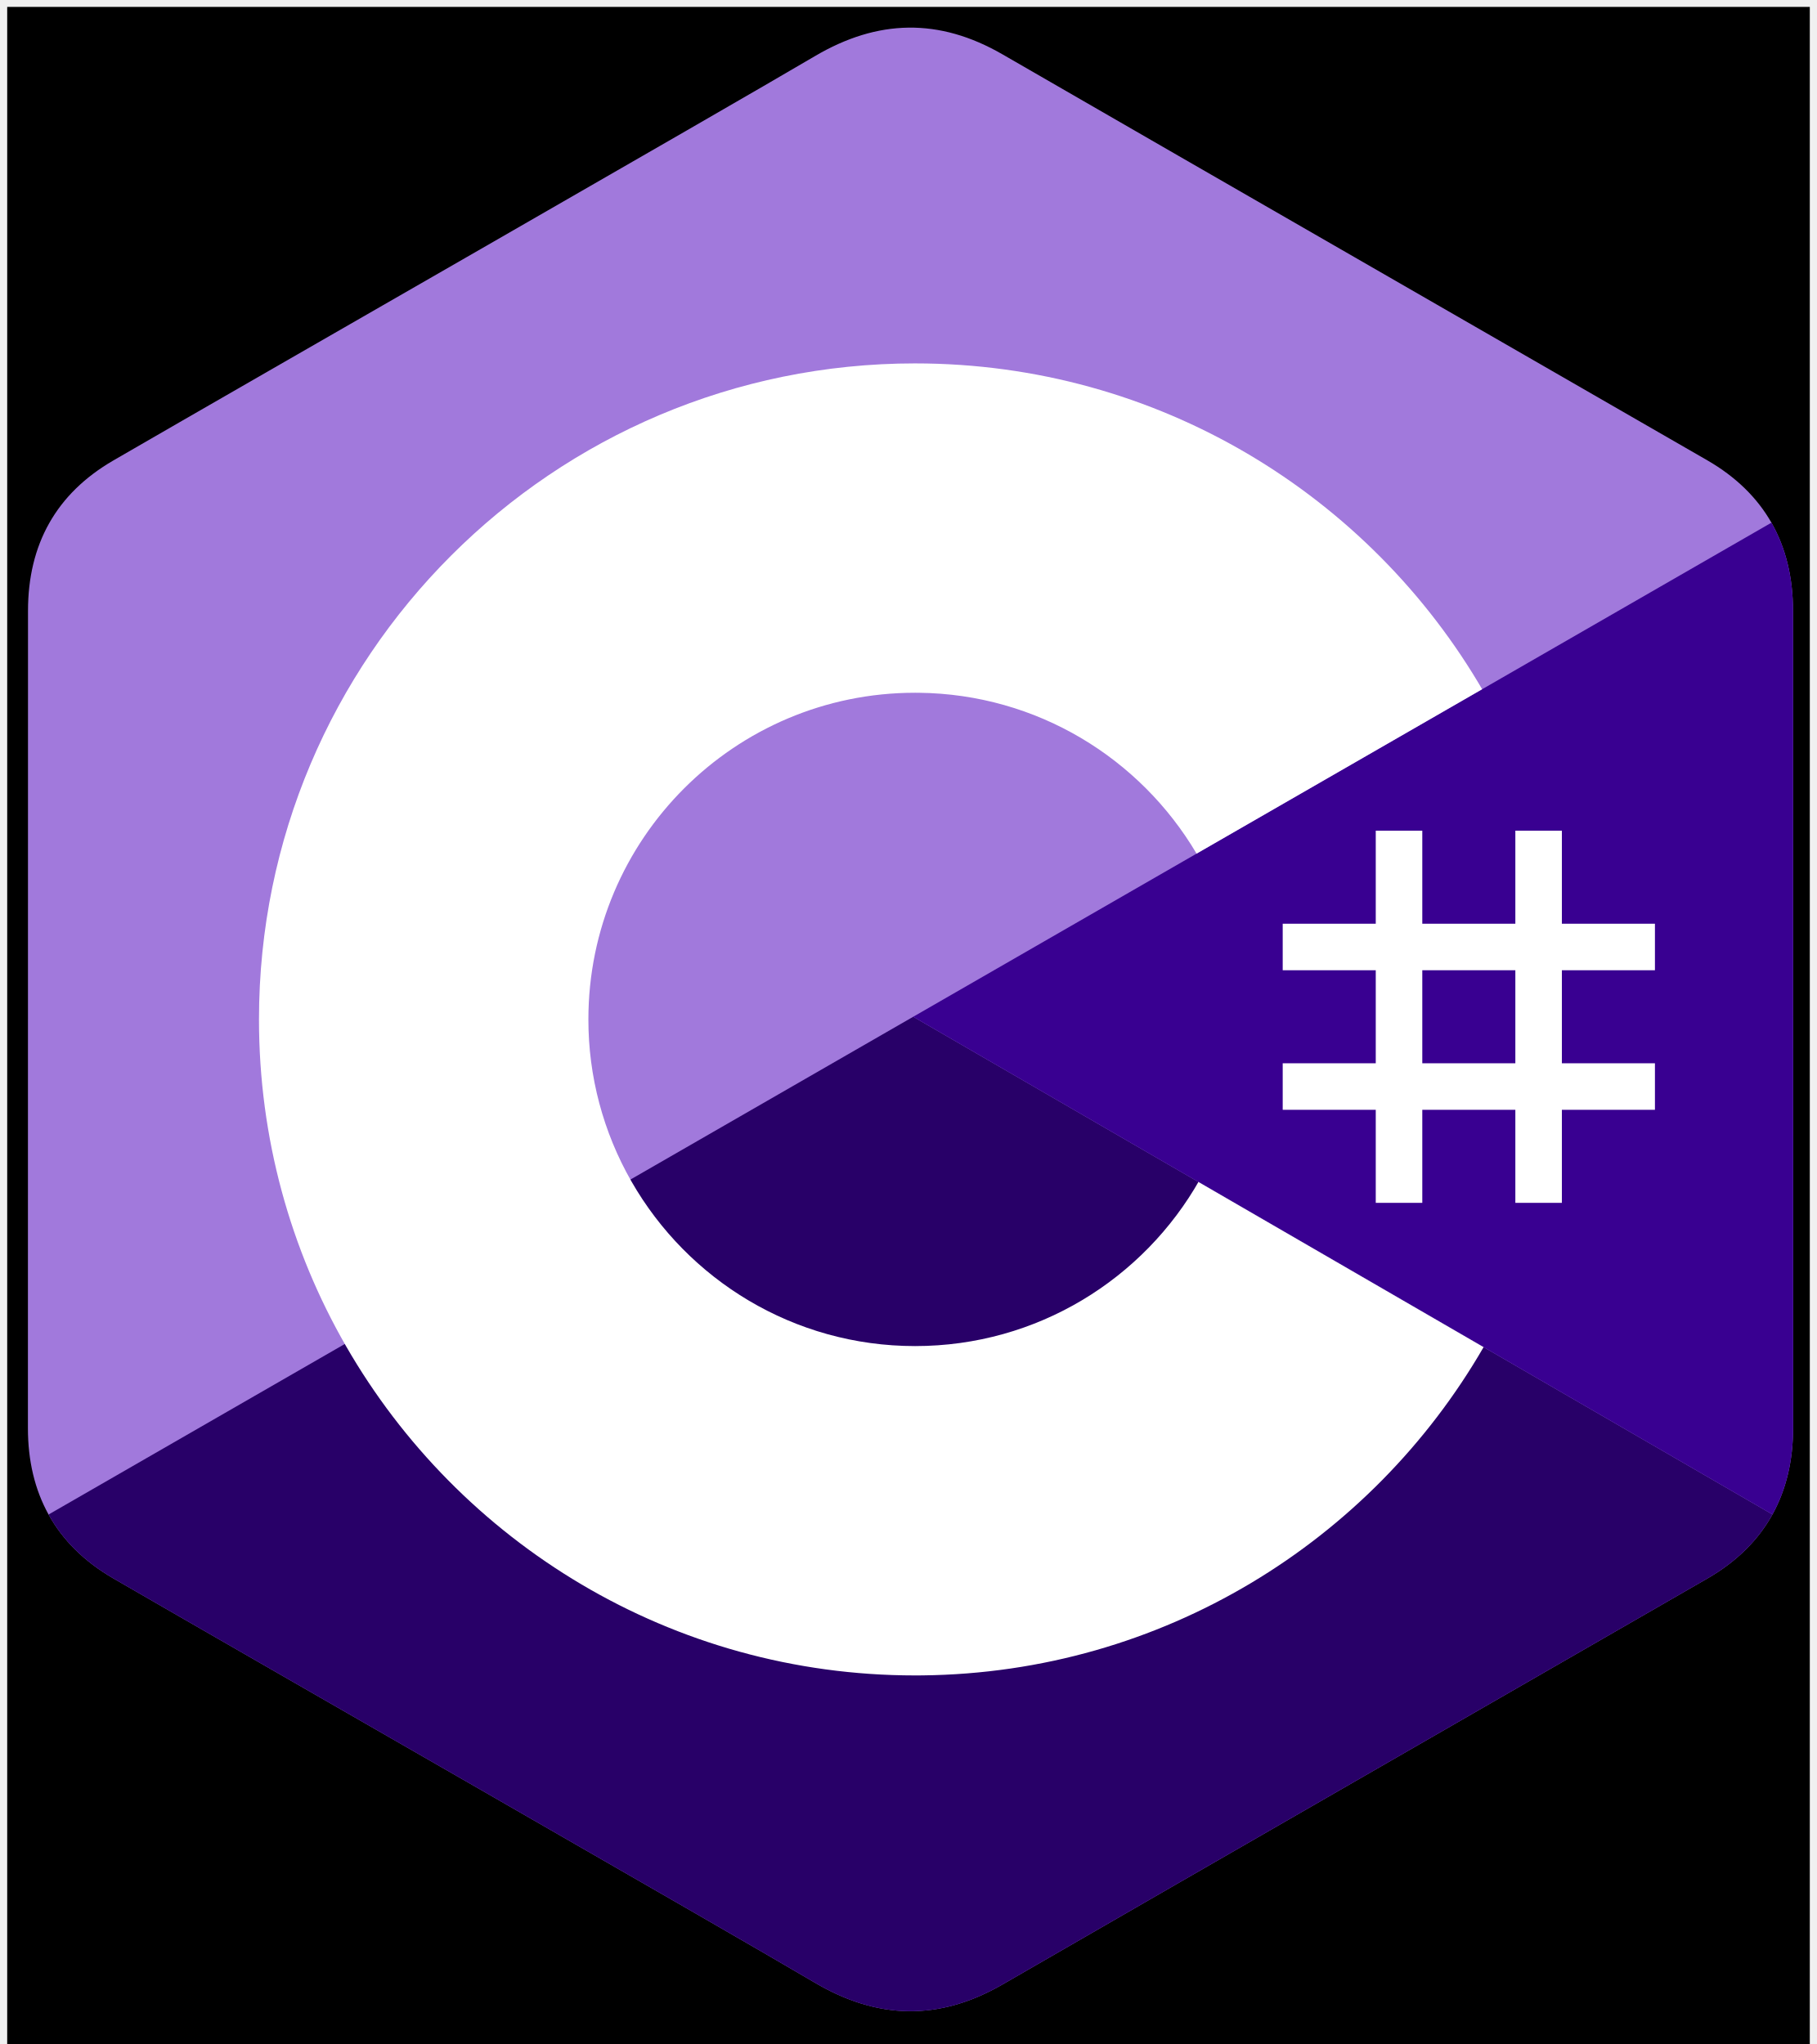
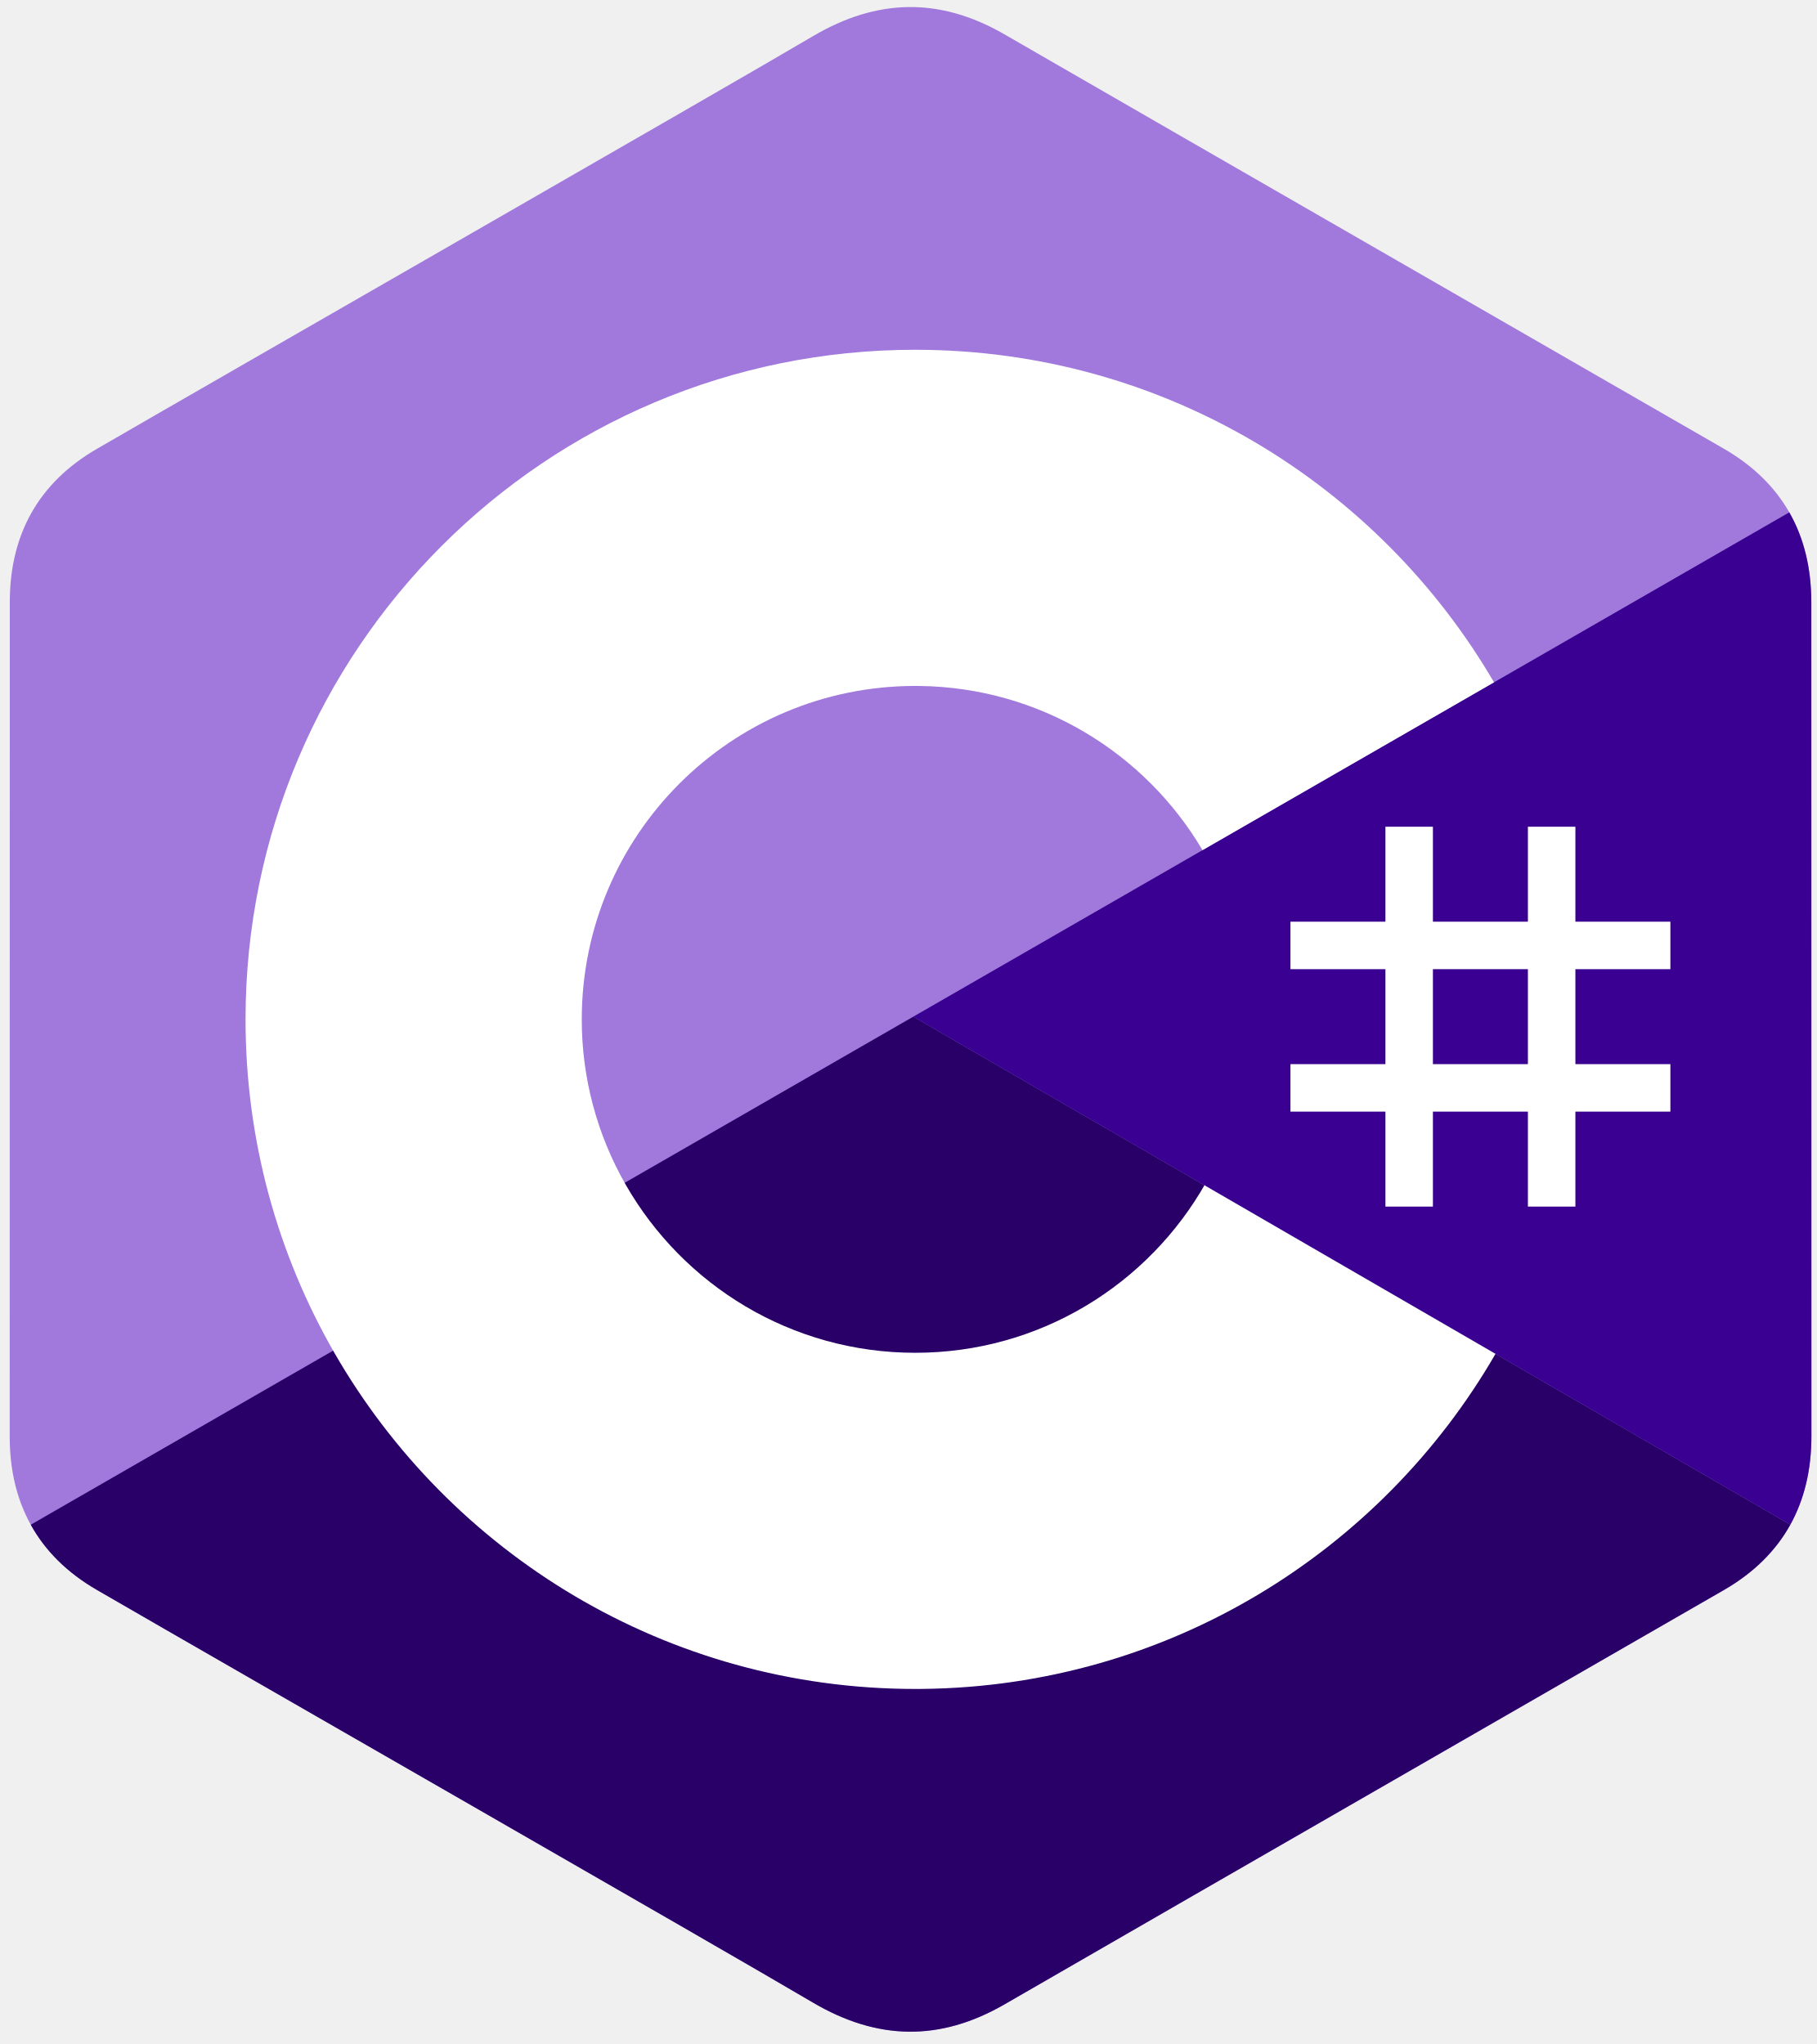
- <svg xmlns="http://www.w3.org/2000/svg" height="2500" preserveAspectRatio="xMidYMid" viewBox="-3 -4 261 296" width="2222">
-   <g id="deeditor_bgCarrier" stroke-width="0">
-     <rect id="dee_c_e" x="-3" y="-3" width="261" height="296" rx="0" fill="#000000" strokewidth="0" />
-   </g>
+ <svg xmlns="http://www.w3.org/2000/svg" height="2500" preserveAspectRatio="xMidYMid" viewBox="0 -1 255 290" width="2222">
  <path d="m255.569 84.452c-.002-4.83-1.035-9.098-3.124-12.76-2.052-3.603-5.125-6.622-9.247-9.009-34.025-19.619-68.083-39.178-102.097-58.817-9.17-5.294-18.061-5.1-27.163.27-13.543 7.986-81.348 46.833-101.553 58.536-8.321 4.818-12.37 12.19-12.372 21.771-.013 39.455 0 78.91-.013 118.365 0 4.724.991 8.91 2.988 12.517 2.053 3.711 5.169 6.813 9.386 9.254 20.206 11.703 88.02 50.547 101.56 58.536 9.106 5.373 17.997 5.565 27.17.27 34.015-19.64 68.075-39.199 102.105-58.818 4.217-2.44 7.333-5.544 9.386-9.252 1.994-3.608 2.987-7.793 2.987-12.518 0 0 0-78.889-.013-118.345" fill="#a179dc" />
  <path d="m128.182 143.241-125.194 72.084c2.053 3.711 5.169 6.813 9.386 9.254 20.206 11.703 88.02 50.547 101.56 58.536 9.106 5.373 17.997 5.565 27.17.27 34.015-19.64 68.075-39.199 102.105-58.818 4.217-2.44 7.333-5.544 9.386-9.252z" fill="#280068" />
  <path d="m255.569 84.452c-.002-4.83-1.035-9.098-3.124-12.76l-124.263 71.55 124.413 72.073c1.994-3.608 2.985-7.793 2.987-12.518 0 0 0-78.889-.013-118.345" fill="#390091" />
  <g fill="#fff">
    <path d="m201.892 116.294v13.474h13.474v-13.474h6.737v13.474h13.474v6.737h-13.474v13.473h13.474v6.737h-13.474v13.474h-6.737v-13.474h-13.474v13.474h-6.737v-13.474h-13.473v-6.737h13.473v-13.473h-13.473v-6.737h13.473v-13.474zm13.474 20.21h-13.474v13.474h13.474z" fill="#ffffff" />
    <path d="m128.457 48.626c35.144 0 65.827 19.086 82.262 47.456l-.16-.273-41.35 23.808c-8.146-13.793-23.08-23.102-40.213-23.294l-.54-.003c-26.125 0-47.305 21.18-47.305 47.305a47.08 47.08 0 0 0 6.239 23.47c8.154 14.235 23.483 23.836 41.067 23.836 17.693 0 33.109-9.723 41.221-24.11l-.197.345 41.287 23.918c-16.255 28.13-46.518 47.157-81.253 47.536l-1.058.006c-35.255 0-66.025-19.204-82.419-47.724-8.003-13.923-12.582-30.064-12.582-47.277 0-52.466 42.532-95 95-95z" fill="#ffffff" />
  </g>
</svg>
